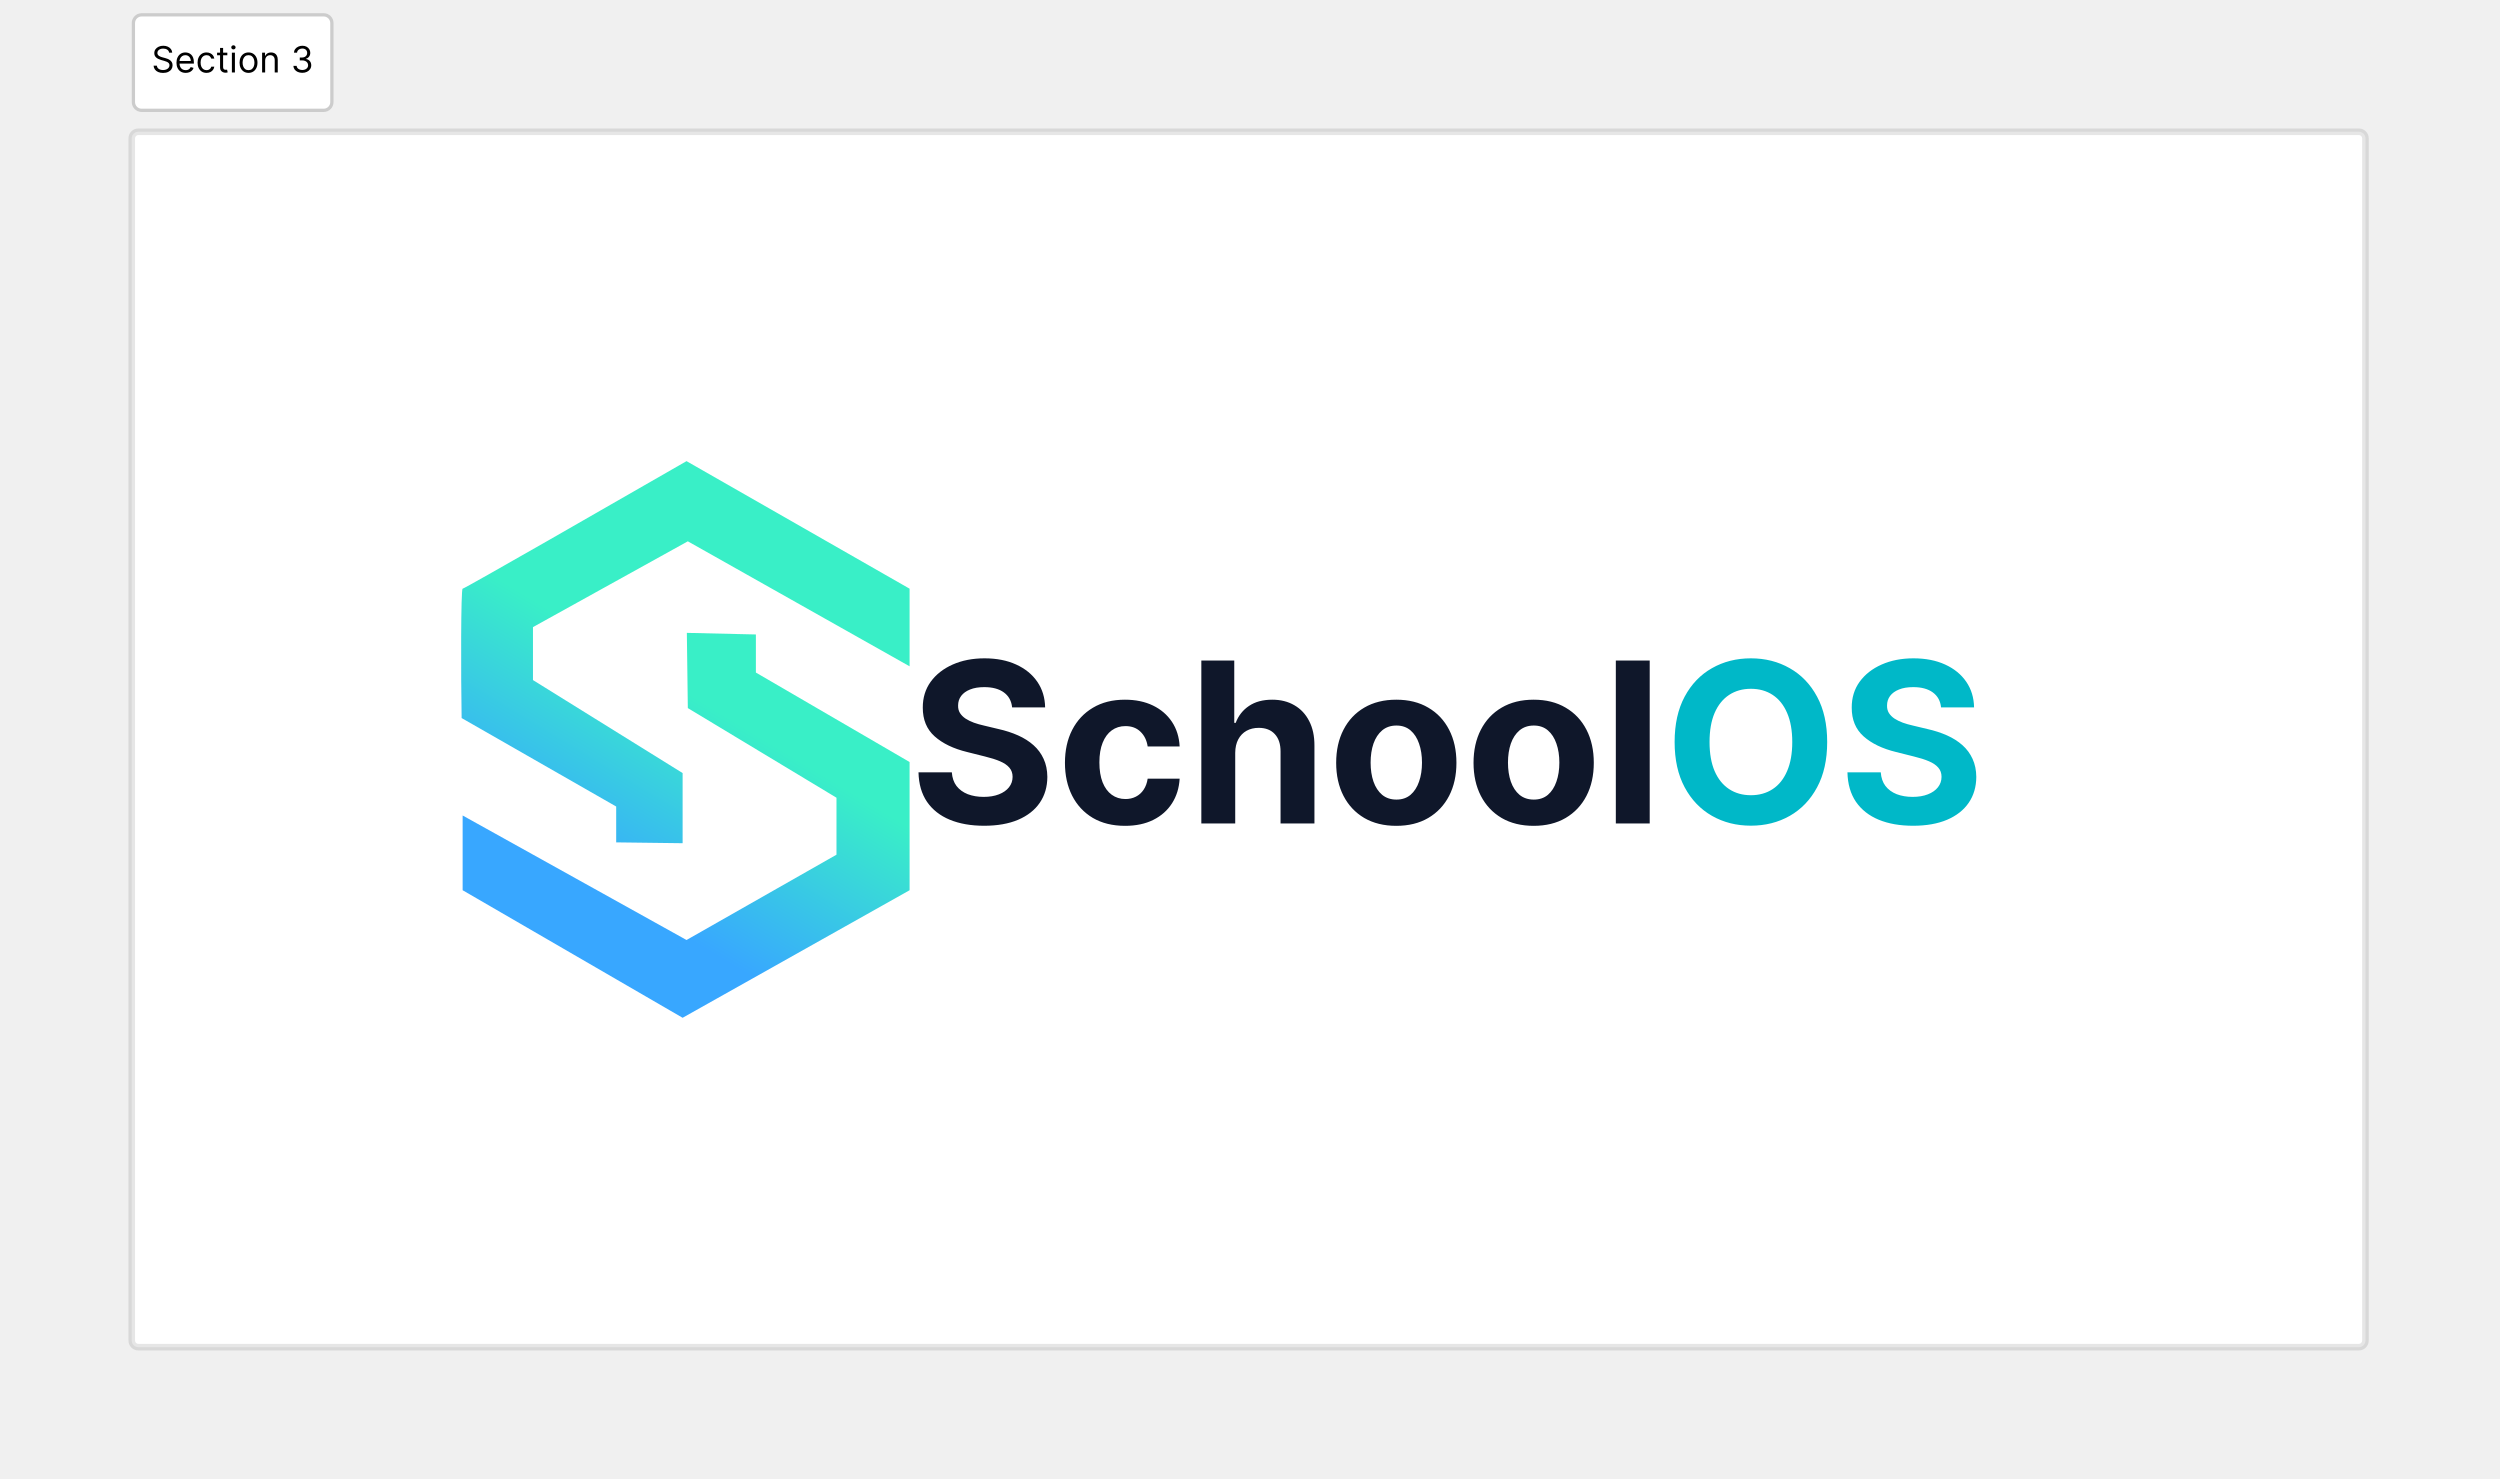
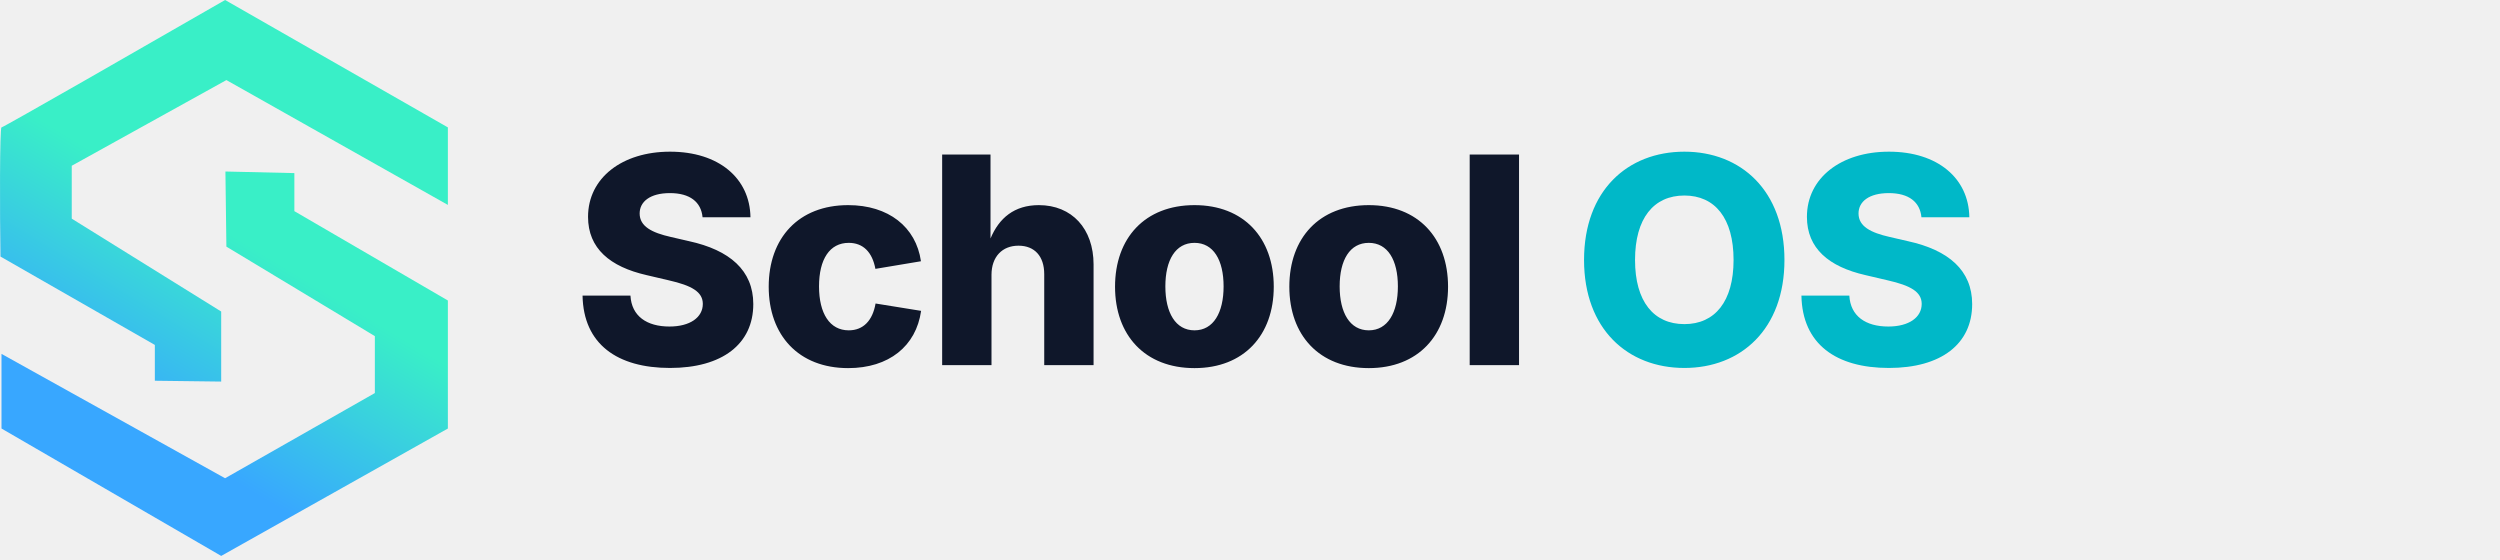
- <svg xmlns="http://www.w3.org/2000/svg" width="759" height="449" viewBox="0 0 759 449" fill="none">
-   <path d="M40 42C40 40.895 40.895 40 42 40H716.151C717.256 40 718.151 40.895 718.151 42V407C718.151 408.105 717.256 409 716.151 409H42C40.895 409 40 408.105 40 407V42Z" fill="white" />
-   <path d="M42 40V41H716.151V40V39H42V40ZM718.151 42H717.151V407H718.151H719.151V42H718.151ZM716.151 409V408H42V409V410H716.151V409ZM40 407H41V42H40H39V407H40ZM42 409V408C41.448 408 41 407.552 41 407H40H39C39 408.657 40.343 410 42 410V409ZM718.151 407H717.151C717.151 407.552 716.704 408 716.151 408V409V410C717.808 410 719.151 408.657 719.151 407H718.151ZM716.151 40V41C716.704 41 717.151 41.448 717.151 42H718.151H719.151C719.151 40.343 717.808 39 716.151 39V40ZM42 40V39C40.343 39 39 40.343 39 42H40H41C41 41.448 41.448 41 42 41V40Z" fill="black" fill-opacity="0.1" />
-   <path d="M140.457 270.273V247.581L208.428 285.385L253.956 259.486V242.187L208.823 214.976L208.527 192.138L229.487 192.624V204.189L276.152 231.351V270.273L207.242 309L140.457 270.273Z" fill="url(#paint0_linear_0_1)" />
-   <path d="M187.073 244.86V255.744L207.242 256V234.704L161.812 206.473V190.389L208.823 164.344L276.152 202.294V178.727L208.428 140C186.002 152.909 141.011 178.727 140.457 178.727C139.904 178.727 139.921 204.913 140.151 218L187.073 244.86Z" fill="url(#paint1_linear_0_1)" />
-   <path d="M307.278 214.768C307.085 212.821 306.256 211.307 304.791 210.229C303.326 209.15 301.337 208.611 298.826 208.611C297.12 208.611 295.679 208.852 294.504 209.335C293.328 209.802 292.427 210.454 291.799 211.291C291.187 212.128 290.881 213.078 290.881 214.141C290.849 215.026 291.034 215.799 291.437 216.459C291.855 217.119 292.427 217.69 293.151 218.173C293.876 218.64 294.713 219.051 295.663 219.405C296.613 219.743 297.627 220.033 298.705 220.274L303.149 221.337C305.306 221.82 307.286 222.464 309.089 223.268C310.892 224.073 312.453 225.063 313.774 226.239C315.094 227.414 316.116 228.798 316.84 230.392C317.581 231.986 317.959 233.813 317.975 235.874C317.959 238.9 317.186 241.524 315.657 243.746C314.144 245.951 311.954 247.666 309.089 248.889C306.239 250.097 302.802 250.7 298.778 250.7C294.785 250.7 291.308 250.089 288.346 248.865C285.4 247.642 283.098 245.83 281.44 243.432C279.798 241.017 278.936 238.031 278.856 234.473H288.974C289.087 236.131 289.561 237.516 290.399 238.626C291.252 239.721 292.387 240.55 293.803 241.114C295.236 241.661 296.854 241.935 298.657 241.935C300.428 241.935 301.965 241.677 303.269 241.162C304.589 240.647 305.612 239.93 306.336 239.013C307.06 238.095 307.423 237.041 307.423 235.849C307.423 234.739 307.093 233.805 306.433 233.048C305.789 232.292 304.839 231.648 303.583 231.116C302.344 230.585 300.822 230.102 299.019 229.668L293.634 228.315C289.465 227.301 286.173 225.715 283.758 223.558C281.343 221.401 280.144 218.495 280.16 214.841C280.144 211.847 280.941 209.231 282.551 206.993C284.176 204.755 286.406 203.009 289.239 201.753C292.073 200.497 295.292 199.869 298.899 199.869C302.569 199.869 305.773 200.497 308.509 201.753C311.262 203.009 313.403 204.755 314.933 206.993C316.462 209.231 317.251 211.822 317.299 214.768H307.278ZM341.574 250.724C337.774 250.724 334.506 249.92 331.77 248.31C329.049 246.684 326.956 244.43 325.491 241.548C324.042 238.667 323.318 235.35 323.318 231.599C323.318 227.8 324.05 224.468 325.515 221.602C326.996 218.721 329.097 216.475 331.818 214.865C334.539 213.239 337.774 212.426 341.525 212.426C344.761 212.426 347.594 213.014 350.025 214.189C352.456 215.364 354.38 217.014 355.797 219.139C357.213 221.264 357.994 223.759 358.139 226.625H348.432C348.158 224.774 347.433 223.285 346.258 222.158C345.099 221.015 343.578 220.443 341.694 220.443C340.101 220.443 338.708 220.878 337.517 221.747C336.342 222.6 335.424 223.848 334.764 225.49C334.104 227.132 333.774 229.12 333.774 231.455C333.774 233.821 334.096 235.833 334.74 237.491C335.4 239.15 336.325 240.413 337.517 241.283C338.708 242.152 340.101 242.587 341.694 242.587C342.87 242.587 343.924 242.345 344.858 241.862C345.807 241.379 346.588 240.679 347.2 239.761C347.828 238.828 348.238 237.709 348.432 236.405H358.139C357.978 239.238 357.205 241.733 355.821 243.891C354.452 246.032 352.561 247.706 350.146 248.913C347.731 250.121 344.874 250.724 341.574 250.724ZM375.012 228.557V250H364.725V200.545H374.722V219.453H375.157C375.994 217.264 377.346 215.549 379.214 214.31C381.081 213.054 383.424 212.426 386.241 212.426C388.817 212.426 391.062 212.99 392.978 214.116C394.91 215.227 396.407 216.829 397.47 218.922C398.548 220.999 399.079 223.486 399.063 226.384V250H388.776V228.219C388.792 225.933 388.213 224.154 387.038 222.882C385.879 221.61 384.253 220.974 382.16 220.974C380.759 220.974 379.52 221.272 378.441 221.868C377.379 222.464 376.542 223.333 375.93 224.476C375.334 225.603 375.028 226.963 375.012 228.557ZM423.917 250.724C420.166 250.724 416.923 249.928 414.186 248.334C411.465 246.724 409.364 244.486 407.883 241.621C406.402 238.739 405.662 235.399 405.662 231.599C405.662 227.768 406.402 224.42 407.883 221.554C409.364 218.672 411.465 216.435 414.186 214.841C416.923 213.231 420.166 212.426 423.917 212.426C427.668 212.426 430.904 213.231 433.625 214.841C436.361 216.435 438.47 218.672 439.951 221.554C441.433 224.42 442.173 227.768 442.173 231.599C442.173 235.399 441.433 238.739 439.951 241.621C438.47 244.486 436.361 246.724 433.625 248.334C430.904 249.928 427.668 250.724 423.917 250.724ZM423.966 242.756C425.672 242.756 427.097 242.273 428.24 241.307C429.383 240.325 430.244 238.989 430.824 237.298C431.419 235.608 431.717 233.684 431.717 231.527C431.717 229.37 431.419 227.446 430.824 225.756C430.244 224.065 429.383 222.729 428.24 221.747C427.097 220.765 425.672 220.274 423.966 220.274C422.243 220.274 420.794 220.765 419.619 221.747C418.46 222.729 417.583 224.065 416.987 225.756C416.407 227.446 416.118 229.37 416.118 231.527C416.118 233.684 416.407 235.608 416.987 237.298C417.583 238.989 418.46 240.325 419.619 241.307C420.794 242.273 422.243 242.756 423.966 242.756ZM465.62 250.724C461.87 250.724 458.626 249.928 455.889 248.334C453.168 246.724 451.067 244.486 449.586 241.621C448.105 238.739 447.365 235.399 447.365 231.599C447.365 227.768 448.105 224.42 449.586 221.554C451.067 218.672 453.168 216.435 455.889 214.841C458.626 213.231 461.87 212.426 465.62 212.426C469.371 212.426 472.607 213.231 475.328 214.841C478.065 216.435 480.174 218.672 481.655 221.554C483.136 224.42 483.876 227.768 483.876 231.599C483.876 235.399 483.136 238.739 481.655 241.621C480.174 244.486 478.065 246.724 475.328 248.334C472.607 249.928 469.371 250.724 465.62 250.724ZM465.669 242.756C467.375 242.756 468.8 242.273 469.943 241.307C471.086 240.325 471.947 238.989 472.527 237.298C473.122 235.608 473.42 233.684 473.42 231.527C473.42 229.37 473.122 227.446 472.527 225.756C471.947 224.065 471.086 222.729 469.943 221.747C468.8 220.765 467.375 220.274 465.669 220.274C463.946 220.274 462.497 220.765 461.322 221.747C460.163 222.729 459.286 224.065 458.69 225.756C458.111 227.446 457.821 229.37 457.821 231.527C457.821 233.684 458.111 235.608 458.69 237.298C459.286 238.989 460.163 240.325 461.322 241.307C462.497 242.273 463.946 242.756 465.669 242.756ZM500.852 200.545V250H490.565V200.545H500.852Z" fill="#0F172A" />
-   <path d="M554.732 225.273C554.732 230.666 553.709 235.254 551.665 239.037C549.636 242.82 546.868 245.71 543.358 247.706C539.865 249.686 535.937 250.676 531.574 250.676C527.179 250.676 523.235 249.678 519.742 247.682C516.248 245.686 513.487 242.796 511.459 239.013C509.43 235.23 508.416 230.65 508.416 225.273C508.416 219.88 509.43 215.292 511.459 211.509C513.487 207.725 516.248 204.844 519.742 202.864C523.235 200.867 527.179 199.869 531.574 199.869C535.937 199.869 539.865 200.867 543.358 202.864C546.868 204.844 549.636 207.725 551.665 211.509C553.709 215.292 554.732 219.88 554.732 225.273ZM544.131 225.273C544.131 221.779 543.608 218.833 542.561 216.435C541.531 214.036 540.074 212.217 538.19 210.977C536.307 209.738 534.101 209.118 531.574 209.118C529.046 209.118 526.841 209.738 524.957 210.977C523.074 212.217 521.609 214.036 520.563 216.435C519.532 218.833 519.017 221.779 519.017 225.273C519.017 228.766 519.532 231.712 520.563 234.111C521.609 236.509 523.074 238.329 524.957 239.568C526.841 240.808 529.046 241.428 531.574 241.428C534.101 241.428 536.307 240.808 538.19 239.568C540.074 238.329 541.531 236.509 542.561 234.111C543.608 231.712 544.131 228.766 544.131 225.273ZM589.305 214.768C589.112 212.821 588.283 211.307 586.818 210.229C585.353 209.15 583.365 208.611 580.853 208.611C579.147 208.611 577.706 208.852 576.531 209.335C575.356 209.802 574.454 210.454 573.826 211.291C573.215 212.128 572.909 213.078 572.909 214.141C572.877 215.026 573.062 215.799 573.464 216.459C573.883 217.119 574.454 217.69 575.179 218.173C575.903 218.64 576.74 219.051 577.69 219.405C578.64 219.743 579.654 220.033 580.733 220.274L585.176 221.337C587.333 221.82 589.313 222.464 591.116 223.268C592.919 224.073 594.481 225.063 595.801 226.239C597.121 227.414 598.143 228.798 598.868 230.392C599.608 231.986 599.986 233.813 600.003 235.874C599.986 238.9 599.214 241.524 597.684 243.746C596.171 245.951 593.982 247.666 591.116 248.889C588.267 250.097 584.83 250.7 580.805 250.7C576.813 250.7 573.335 250.089 570.373 248.865C567.427 247.642 565.125 245.83 563.467 243.432C561.825 241.017 560.964 238.031 560.883 234.473H571.001C571.114 236.131 571.589 237.516 572.426 238.626C573.279 239.721 574.414 240.55 575.831 241.114C577.263 241.661 578.881 241.935 580.684 241.935C582.455 241.935 583.993 241.677 585.297 241.162C586.617 240.647 587.639 239.93 588.363 239.013C589.088 238.095 589.45 237.041 589.45 235.849C589.45 234.739 589.12 233.805 588.46 233.048C587.816 232.292 586.866 231.648 585.611 231.116C584.371 230.585 582.85 230.102 581.047 229.668L575.662 228.315C571.492 227.301 568.2 225.715 565.785 223.558C563.37 221.401 562.171 218.495 562.187 214.841C562.171 211.847 562.968 209.231 564.578 206.993C566.204 204.755 568.433 203.009 571.267 201.753C574.1 200.497 577.32 199.869 580.926 199.869C584.596 199.869 587.8 200.497 590.537 201.753C593.29 203.009 595.431 204.755 596.96 206.993C598.489 209.231 599.278 211.822 599.326 214.768H589.305Z" fill="#00B8C8" />
-   <rect x="40" y="4" width="61.266" height="30" rx="3" fill="white" />
-   <rect x="40.5" y="4.5" width="60.266" height="29" rx="2.5" stroke="black" stroke-opacity="0.2" />
-   <path d="M51.344 16C51.297 15.604 51.107 15.297 50.773 15.078C50.44 14.859 50.031 14.75 49.547 14.75C49.193 14.75 48.883 14.807 48.617 14.922C48.354 15.037 48.148 15.194 48 15.395C47.854 15.595 47.781 15.823 47.781 16.078C47.781 16.292 47.832 16.475 47.934 16.629C48.038 16.78 48.171 16.906 48.332 17.008C48.493 17.107 48.663 17.189 48.84 17.254C49.017 17.316 49.18 17.367 49.328 17.406L50.141 17.625C50.349 17.68 50.581 17.755 50.836 17.852C51.094 17.948 51.34 18.079 51.574 18.246C51.811 18.41 52.007 18.621 52.16 18.879C52.314 19.137 52.391 19.453 52.391 19.828C52.391 20.26 52.277 20.651 52.051 21C51.827 21.349 51.499 21.626 51.066 21.832C50.637 22.038 50.115 22.141 49.5 22.141C48.927 22.141 48.431 22.048 48.012 21.863C47.595 21.678 47.267 21.421 47.027 21.09C46.79 20.759 46.656 20.375 46.625 19.938H47.625C47.651 20.24 47.753 20.49 47.93 20.688C48.109 20.883 48.336 21.029 48.609 21.125C48.885 21.219 49.182 21.266 49.5 21.266C49.87 21.266 50.202 21.206 50.496 21.086C50.79 20.963 51.023 20.794 51.195 20.578C51.367 20.359 51.453 20.104 51.453 19.812C51.453 19.547 51.379 19.331 51.23 19.164C51.082 18.997 50.887 18.862 50.645 18.758C50.402 18.654 50.141 18.562 49.859 18.484L48.875 18.203C48.25 18.023 47.755 17.767 47.391 17.434C47.026 17.1 46.844 16.664 46.844 16.125C46.844 15.677 46.965 15.287 47.207 14.953C47.452 14.617 47.78 14.357 48.191 14.172C48.605 13.984 49.068 13.891 49.578 13.891C50.094 13.891 50.552 13.983 50.953 14.168C51.354 14.35 51.672 14.6 51.906 14.918C52.143 15.236 52.268 15.596 52.281 16H51.344ZM56.374 22.125C55.796 22.125 55.297 21.997 54.878 21.742C54.461 21.484 54.14 21.125 53.913 20.664C53.689 20.201 53.577 19.662 53.577 19.047C53.577 18.432 53.689 17.891 53.913 17.422C54.14 16.951 54.455 16.583 54.858 16.32C55.265 16.055 55.739 15.922 56.28 15.922C56.593 15.922 56.901 15.974 57.206 16.078C57.511 16.182 57.788 16.352 58.038 16.586C58.288 16.818 58.487 17.125 58.636 17.508C58.784 17.891 58.858 18.362 58.858 18.922V19.312H54.233V18.516H57.921C57.921 18.177 57.853 17.875 57.718 17.609C57.585 17.344 57.395 17.134 57.148 16.98C56.903 16.827 56.614 16.75 56.28 16.75C55.913 16.75 55.595 16.841 55.327 17.023C55.062 17.203 54.857 17.438 54.714 17.727C54.571 18.016 54.499 18.326 54.499 18.656V19.188C54.499 19.641 54.577 20.025 54.733 20.34C54.892 20.652 55.112 20.891 55.394 21.055C55.675 21.216 56.002 21.297 56.374 21.297C56.616 21.297 56.835 21.263 57.03 21.195C57.228 21.125 57.399 21.021 57.542 20.883C57.685 20.742 57.796 20.568 57.874 20.359L58.765 20.609C58.671 20.912 58.513 21.177 58.292 21.406C58.071 21.633 57.797 21.81 57.472 21.938C57.146 22.062 56.78 22.125 56.374 22.125ZM62.698 22.125C62.136 22.125 61.651 21.992 61.245 21.727C60.839 21.461 60.526 21.095 60.308 20.629C60.089 20.163 59.98 19.63 59.98 19.031C59.98 18.422 60.092 17.884 60.315 17.418C60.542 16.949 60.857 16.583 61.261 16.32C61.667 16.055 62.141 15.922 62.683 15.922C63.105 15.922 63.485 16 63.823 16.156C64.162 16.312 64.439 16.531 64.655 16.812C64.871 17.094 65.005 17.422 65.058 17.797H64.136C64.065 17.523 63.909 17.281 63.667 17.07C63.427 16.857 63.105 16.75 62.698 16.75C62.339 16.75 62.024 16.844 61.753 17.031C61.485 17.216 61.275 17.478 61.124 17.816C60.976 18.152 60.901 18.547 60.901 19C60.901 19.463 60.974 19.867 61.12 20.211C61.269 20.555 61.477 20.822 61.745 21.012C62.016 21.202 62.334 21.297 62.698 21.297C62.938 21.297 63.155 21.255 63.351 21.172C63.546 21.088 63.711 20.969 63.847 20.812C63.982 20.656 64.079 20.469 64.136 20.25H65.058C65.005 20.604 64.877 20.923 64.671 21.207C64.468 21.488 64.198 21.712 63.862 21.879C63.529 22.043 63.141 22.125 62.698 22.125ZM69.015 16V16.781H65.905V16H69.015ZM66.811 14.562H67.733V20.281C67.733 20.542 67.771 20.737 67.847 20.867C67.925 20.995 68.024 21.081 68.144 21.125C68.266 21.167 68.395 21.188 68.53 21.188C68.632 21.188 68.715 21.182 68.78 21.172C68.845 21.159 68.897 21.148 68.936 21.141L69.124 21.969C69.061 21.992 68.974 22.016 68.862 22.039C68.75 22.065 68.608 22.078 68.436 22.078C68.176 22.078 67.921 22.022 67.671 21.91C67.424 21.798 67.218 21.628 67.054 21.398C66.892 21.169 66.811 20.88 66.811 20.531V14.562ZM70.401 22V16H71.323V22H70.401ZM70.87 15C70.69 15 70.535 14.939 70.405 14.816C70.278 14.694 70.214 14.547 70.214 14.375C70.214 14.203 70.278 14.056 70.405 13.934C70.535 13.811 70.69 13.75 70.87 13.75C71.05 13.75 71.204 13.811 71.331 13.934C71.461 14.056 71.526 14.203 71.526 14.375C71.526 14.547 71.461 14.694 71.331 14.816C71.204 14.939 71.05 15 70.87 15ZM75.449 22.125C74.908 22.125 74.432 21.996 74.023 21.738C73.617 21.48 73.299 21.12 73.07 20.656C72.844 20.193 72.731 19.651 72.731 19.031C72.731 18.406 72.844 17.861 73.07 17.395C73.299 16.928 73.617 16.566 74.023 16.309C74.432 16.051 74.908 15.922 75.449 15.922C75.991 15.922 76.465 16.051 76.871 16.309C77.28 16.566 77.598 16.928 77.824 17.395C78.053 17.861 78.168 18.406 78.168 19.031C78.168 19.651 78.053 20.193 77.824 20.656C77.598 21.12 77.28 21.48 76.871 21.738C76.465 21.996 75.991 22.125 75.449 22.125ZM75.449 21.297C75.861 21.297 76.199 21.191 76.465 20.98C76.731 20.77 76.927 20.492 77.055 20.148C77.182 19.805 77.246 19.432 77.246 19.031C77.246 18.63 77.182 18.256 77.055 17.91C76.927 17.564 76.731 17.284 76.465 17.07C76.199 16.857 75.861 16.75 75.449 16.75C75.038 16.75 74.699 16.857 74.434 17.07C74.168 17.284 73.971 17.564 73.844 17.91C73.716 18.256 73.652 18.63 73.652 19.031C73.652 19.432 73.716 19.805 73.844 20.148C73.971 20.492 74.168 20.77 74.434 20.98C74.699 21.191 75.038 21.297 75.449 21.297ZM80.497 18.391V22H79.575V16H80.466V16.938H80.544C80.685 16.633 80.898 16.388 81.185 16.203C81.471 16.016 81.841 15.922 82.294 15.922C82.7 15.922 83.056 16.005 83.36 16.172C83.665 16.336 83.902 16.586 84.071 16.922C84.241 17.255 84.325 17.677 84.325 18.188V22H83.403V18.25C83.403 17.779 83.281 17.412 83.036 17.148C82.791 16.883 82.455 16.75 82.028 16.75C81.734 16.75 81.471 16.814 81.239 16.941C81.01 17.069 80.829 17.255 80.696 17.5C80.564 17.745 80.497 18.042 80.497 18.391ZM91.791 22.109C91.275 22.109 90.816 22.021 90.412 21.844C90.011 21.667 89.692 21.421 89.455 21.105C89.221 20.788 89.093 20.419 89.072 20H90.057C90.078 20.258 90.166 20.48 90.322 20.668C90.478 20.853 90.683 20.996 90.936 21.098C91.188 21.199 91.468 21.25 91.775 21.25C92.119 21.25 92.424 21.19 92.689 21.07C92.955 20.951 93.163 20.784 93.314 20.57C93.466 20.357 93.541 20.109 93.541 19.828C93.541 19.534 93.468 19.275 93.322 19.051C93.176 18.824 92.963 18.647 92.682 18.52C92.4 18.392 92.057 18.328 91.65 18.328H91.01V17.469H91.65C91.968 17.469 92.247 17.412 92.486 17.297C92.728 17.182 92.917 17.021 93.053 16.812C93.191 16.604 93.26 16.359 93.26 16.078C93.26 15.807 93.2 15.572 93.08 15.371C92.96 15.171 92.791 15.014 92.572 14.902C92.356 14.79 92.101 14.734 91.807 14.734C91.531 14.734 91.27 14.785 91.025 14.887C90.783 14.986 90.585 15.13 90.432 15.32C90.278 15.508 90.195 15.734 90.182 16H89.244C89.26 15.581 89.386 15.213 89.623 14.898C89.86 14.581 90.17 14.333 90.553 14.156C90.938 13.979 91.361 13.891 91.822 13.891C92.317 13.891 92.742 13.991 93.096 14.191C93.45 14.389 93.722 14.651 93.912 14.977C94.102 15.302 94.197 15.654 94.197 16.031C94.197 16.482 94.079 16.866 93.842 17.184C93.607 17.501 93.288 17.721 92.885 17.844V17.906C93.39 17.99 93.784 18.204 94.068 18.551C94.352 18.895 94.494 19.32 94.494 19.828C94.494 20.263 94.376 20.654 94.139 21C93.904 21.344 93.584 21.615 93.178 21.812C92.772 22.01 92.309 22.109 91.791 22.109Z" fill="black" />
+ <svg xmlns="http://www.w3.org/2000/svg" width="760" height="170" viewBox="0 0 760 170" fill="none" role="img" aria-labelledby="schoolos-logo-light-title">
+   <g>
+     <path d="M0.457 130.273V107.581L68.428 145.385L113.956 119.486V102.187L68.823 74.976L68.527 52.138L89.487 52.624V64.189L136.152 91.351V130.273L67.242 169L0.457 130.273Z" fill="url(#logo-light-gradient-a)" />
+     <path d="M47.073 104.86V115.744L67.242 116V94.704L21.812 66.473V50.389L68.823 24.344L136.152 62.294V38.727L68.428 0C46.002 12.909 1.011 38.727 0.457 38.727C-0.096 38.727 -0.079 64.913 0.151 78L47.073 104.86Z" fill="url(#logo-light-gradient-b)" />
+   </g>
+   <text x="174" y="111" font-family="Manrope, Inter, Segoe UI, Arial, sans-serif" font-size="88" font-weight="800" letter-spacing="-1.5">
+     <tspan fill="#0F172A">School</tspan>
+     <tspan dx="-8" fill="#00B8C8">OS</tspan>
+   </text>
  <defs>
-     <linearGradient id="paint0_linear_0_1" x1="173.923" y1="189.32" x2="140.947" y2="243.859" gradientUnits="userSpaceOnUse">
+     <linearGradient id="logo-light-gradient-a" x1="33.923" y1="49.32" x2="0.947" y2="103.859" gradientUnits="userSpaceOnUse">
      <stop stop-color="#39EFC7" />
      <stop offset="1" stop-color="#38A7FF" />
    </linearGradient>
-     <linearGradient id="paint1_linear_0_1" x1="173.923" y1="189.32" x2="140.947" y2="243.859" gradientUnits="userSpaceOnUse">
+     <linearGradient id="logo-light-gradient-b" x1="33.923" y1="49.32" x2="0.947" y2="103.859" gradientUnits="userSpaceOnUse">
      <stop stop-color="#39EFC7" />
      <stop offset="1" stop-color="#38A7FF" />
    </linearGradient>
  </defs>
</svg>
